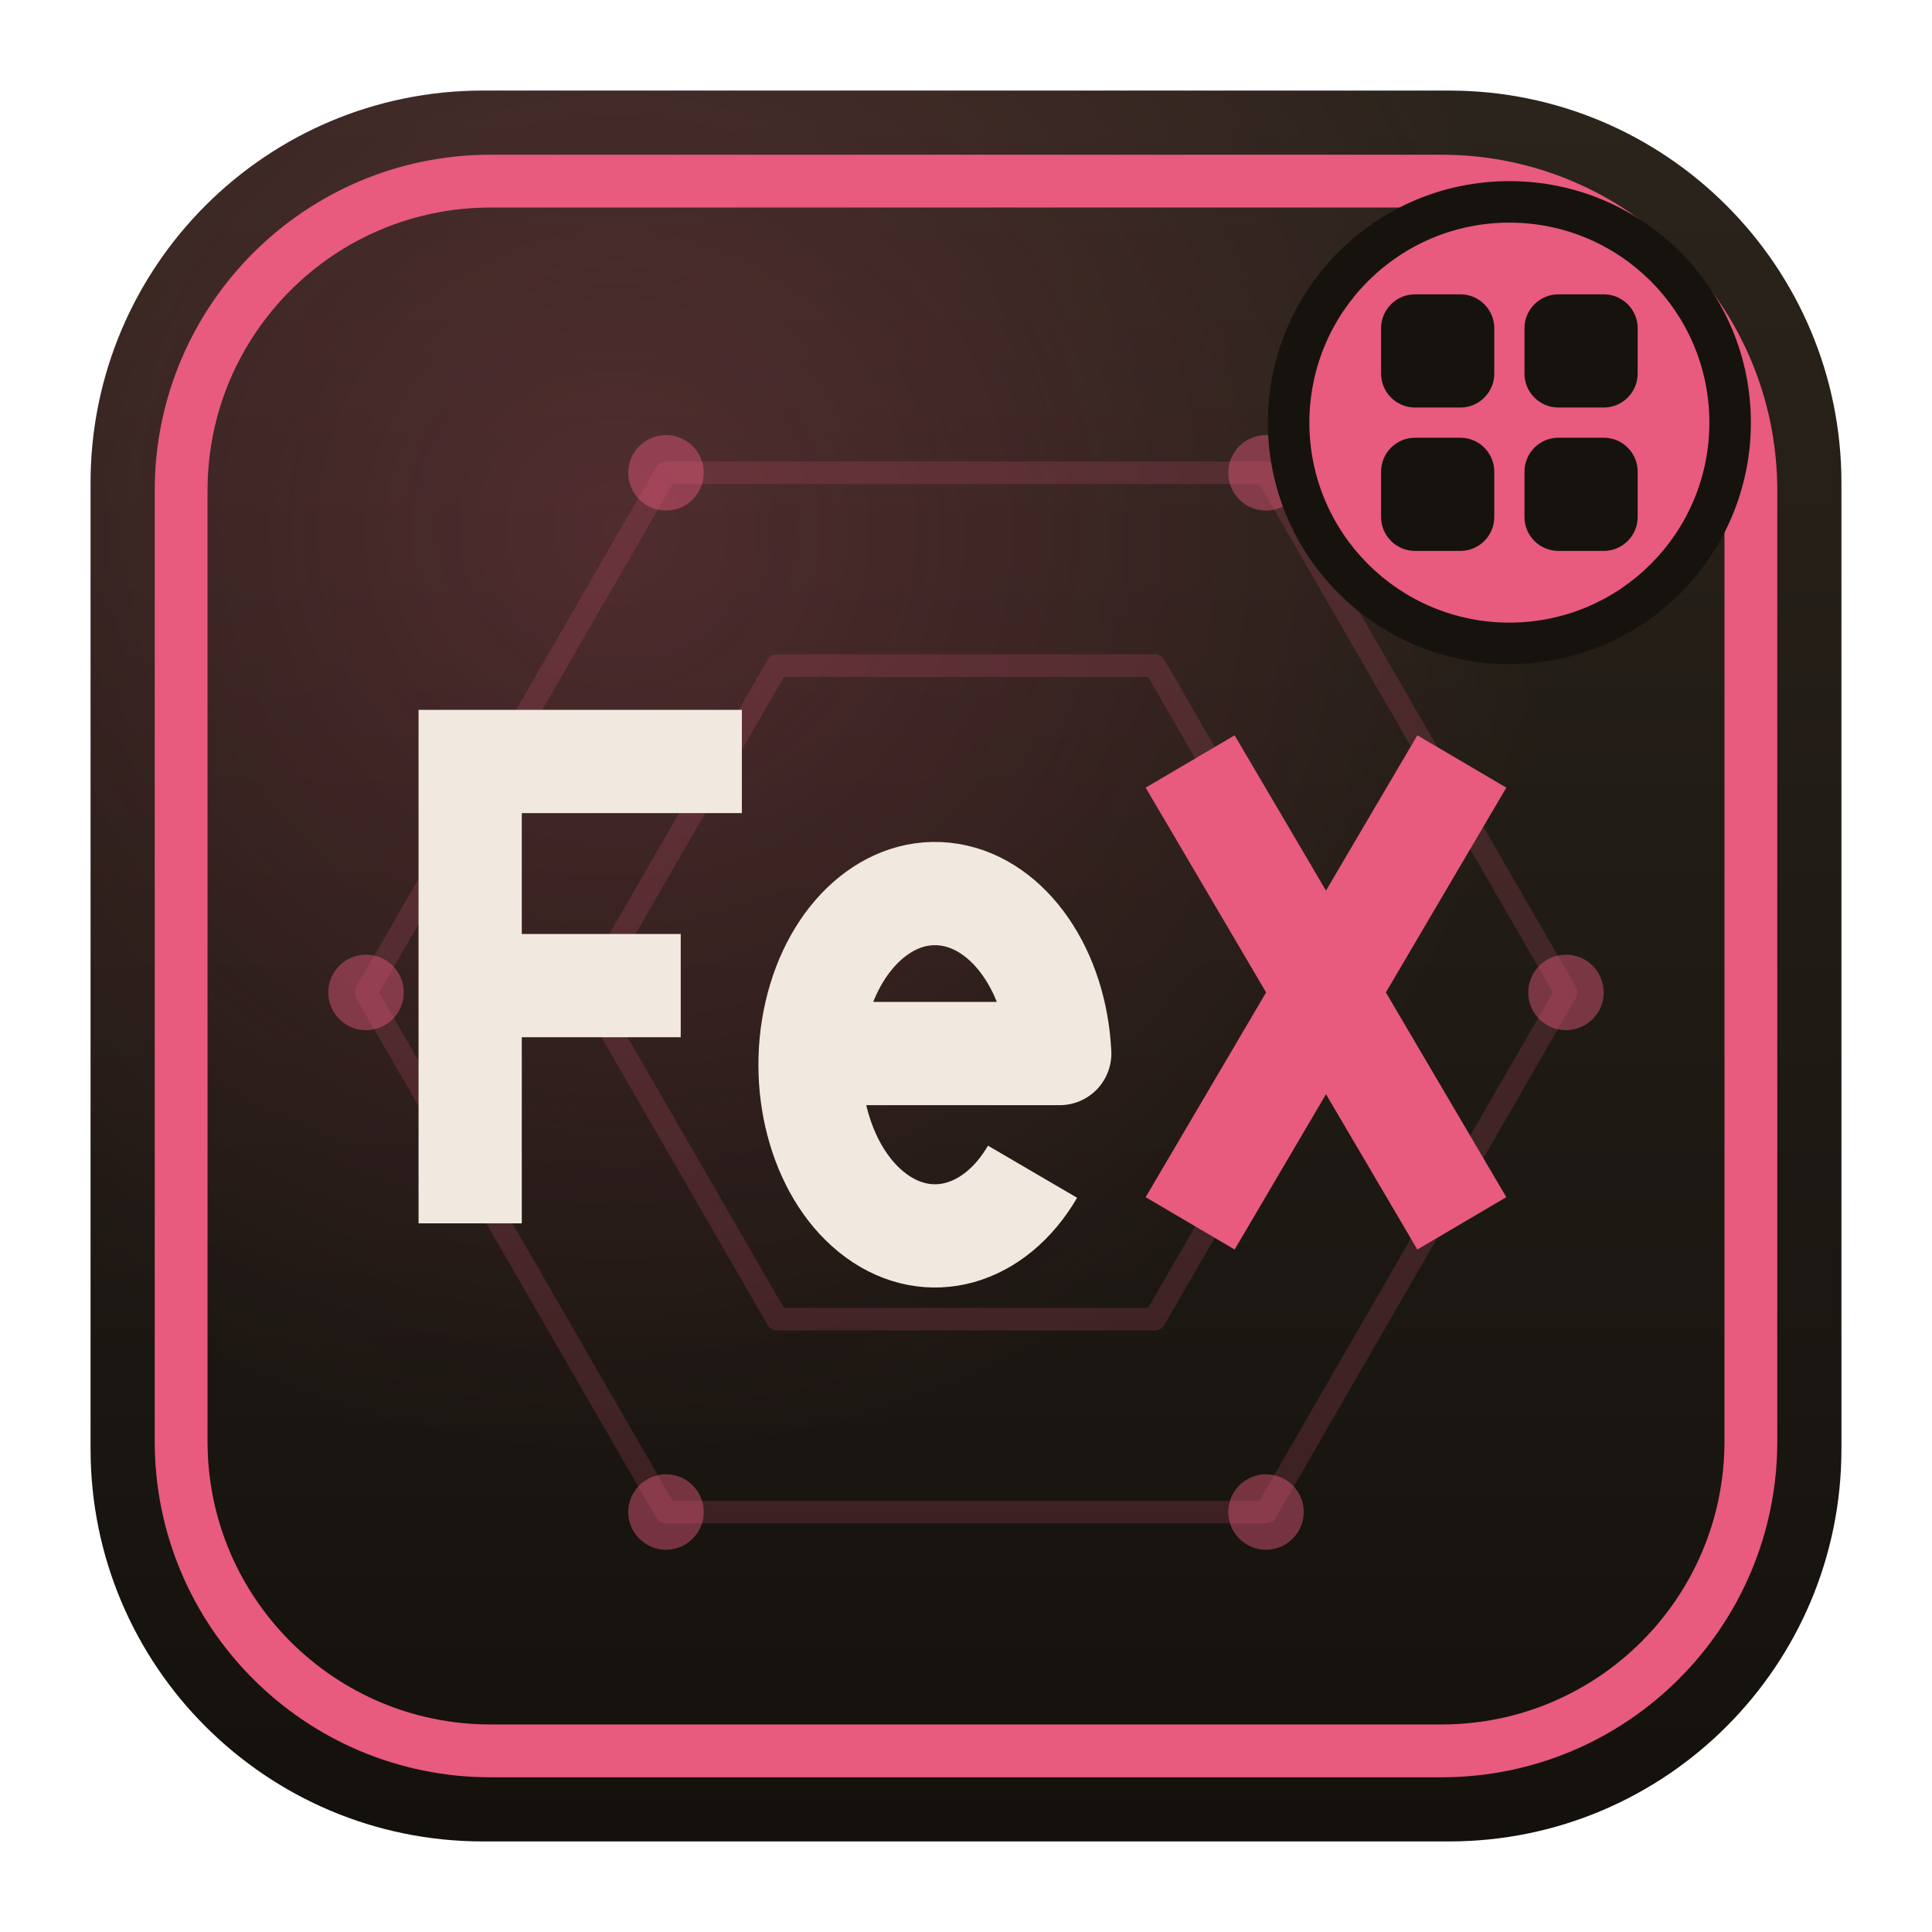
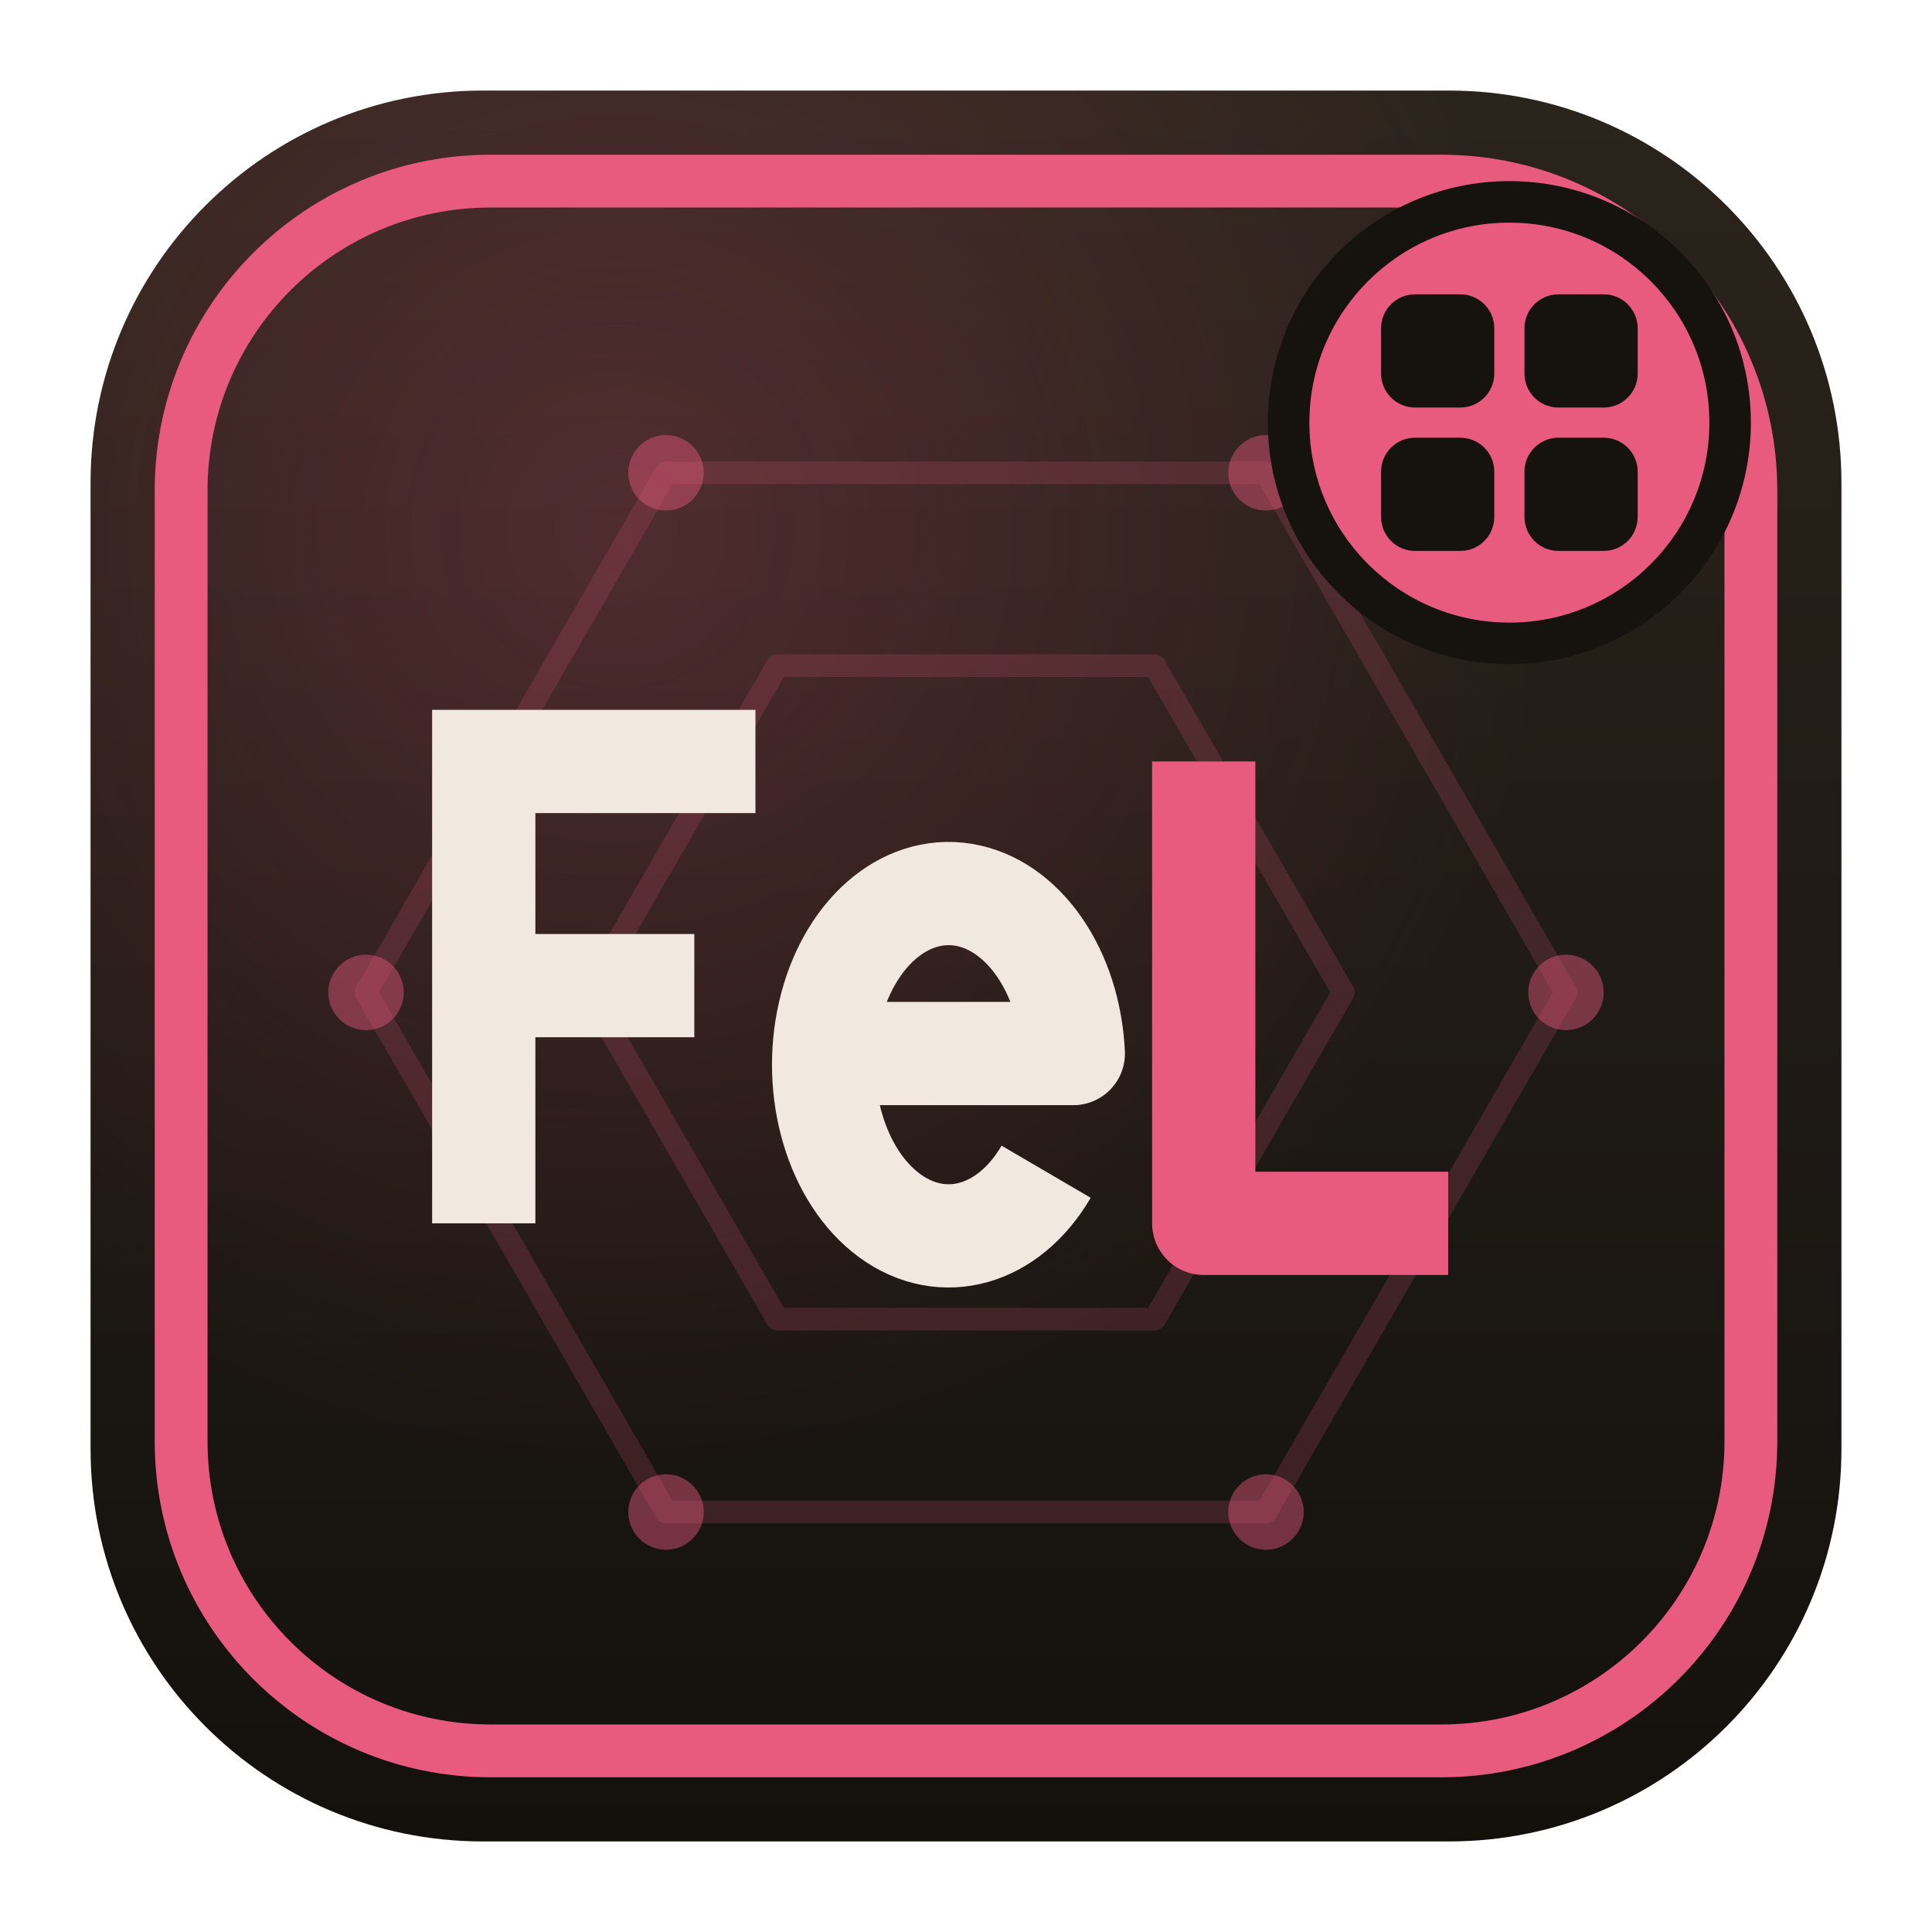
<svg xmlns="http://www.w3.org/2000/svg" viewBox="0 0 1024 1024" width="1024" height="1024">
  <defs>
    <linearGradient id="launcher-bg" x1="0" y1="0" x2="0" y2="1">
      <stop offset="0" stop-color="#2b241c" />
      <stop offset="1" stop-color="#14110d" />
    </linearGradient>
    <radialGradient id="launcher-glow" cx="0.3" cy="0.25" r="0.9">
      <stop offset="0" stop-color="#E85A7E" stop-opacity="0.22" />
      <stop offset="0.6" stop-color="#E85A7E" stop-opacity="0" />
    </radialGradient>
  </defs>
  <rect x="48" y="48" width="928" height="928" rx="208" fill="url(#launcher-bg)" />
  <rect x="48" y="48" width="928" height="928" rx="208" fill="url(#launcher-glow)" />
  <rect x="96" y="96" width="832" height="832" rx="164" fill="none" stroke="#E85A7E" stroke-width="28" />
  <g transform="translate(0 -34)">
    <g fill="none" stroke="#E85A7E" stroke-opacity="0.18" stroke-width="12" stroke-linejoin="round">
      <polygon points="830.0,560.0 671.0,835.4 353.0,835.4 194.0,560.0 353.0,284.6 671.0,284.6" />
      <polygon points="712.0,560.0 612.0,733.2 412.0,733.2 312.0,560.0 412.0,386.8 612.0,386.8" />
    </g>
    <g fill="#E85A7E" fill-opacity="0.45">
      <circle cx="830.0" cy="560.0" r="20" />
      <circle cx="671.0" cy="835.4" r="20" />
      <circle cx="353.0" cy="835.4" r="20" />
      <circle cx="194.0" cy="560.0" r="20" />
      <circle cx="353.0" cy="284.6" r="20" />
      <circle cx="671.0" cy="284.6" r="20" />
    </g>
-     <g transform="translate(512 560) scale(0.72) translate(-365.0 -560)">
+     <g transform="translate(512 560) scale(0.72) translate(-355.0 -560)">
      <g fill="none" stroke="#f1e9df" stroke-width="76" stroke-linecap="butt" stroke-linejoin="miter">
        <path transform="translate(-330 0)" d="M330 730 V390 H530" />
        <path transform="translate(-330 0)" d="M330 555 H485" />
      </g>
      <g fill="none" stroke="#f1e9df" stroke-width="76" stroke-linecap="butt" stroke-linejoin="round">
        <path transform="translate(-334 0)" d="M584 605 H768 A92 126 0 1 0 748 692" />
      </g>
      <g fill="none" stroke="#E85A7E" stroke-width="76" stroke-linecap="butt" stroke-linejoin="round">
-         <path transform="translate(530 0)" d="M0 390 L200 730" />
-         <path transform="translate(530 0)" d="M200 390 L0 730" />
+         <path transform="translate(530 0)" d="M0 390 V730 H180" />
      </g>
    </g>
  </g>
  <circle cx="800" cy="224" r="128" fill="#16130f" />
  <circle cx="800" cy="224" r="106" fill="#E85A7E" />
  <g transform="translate(800 224)">
    <rect x="-68" y="-68" width="60" height="60" rx="18" fill="#16130f" />
    <rect x="-68" y="8" width="60" height="60" rx="18" fill="#16130f" />
    <rect x="8" y="-68" width="60" height="60" rx="18" fill="#16130f" />
    <rect x="8" y="8" width="60" height="60" rx="18" fill="#16130f" />
  </g>
</svg>
